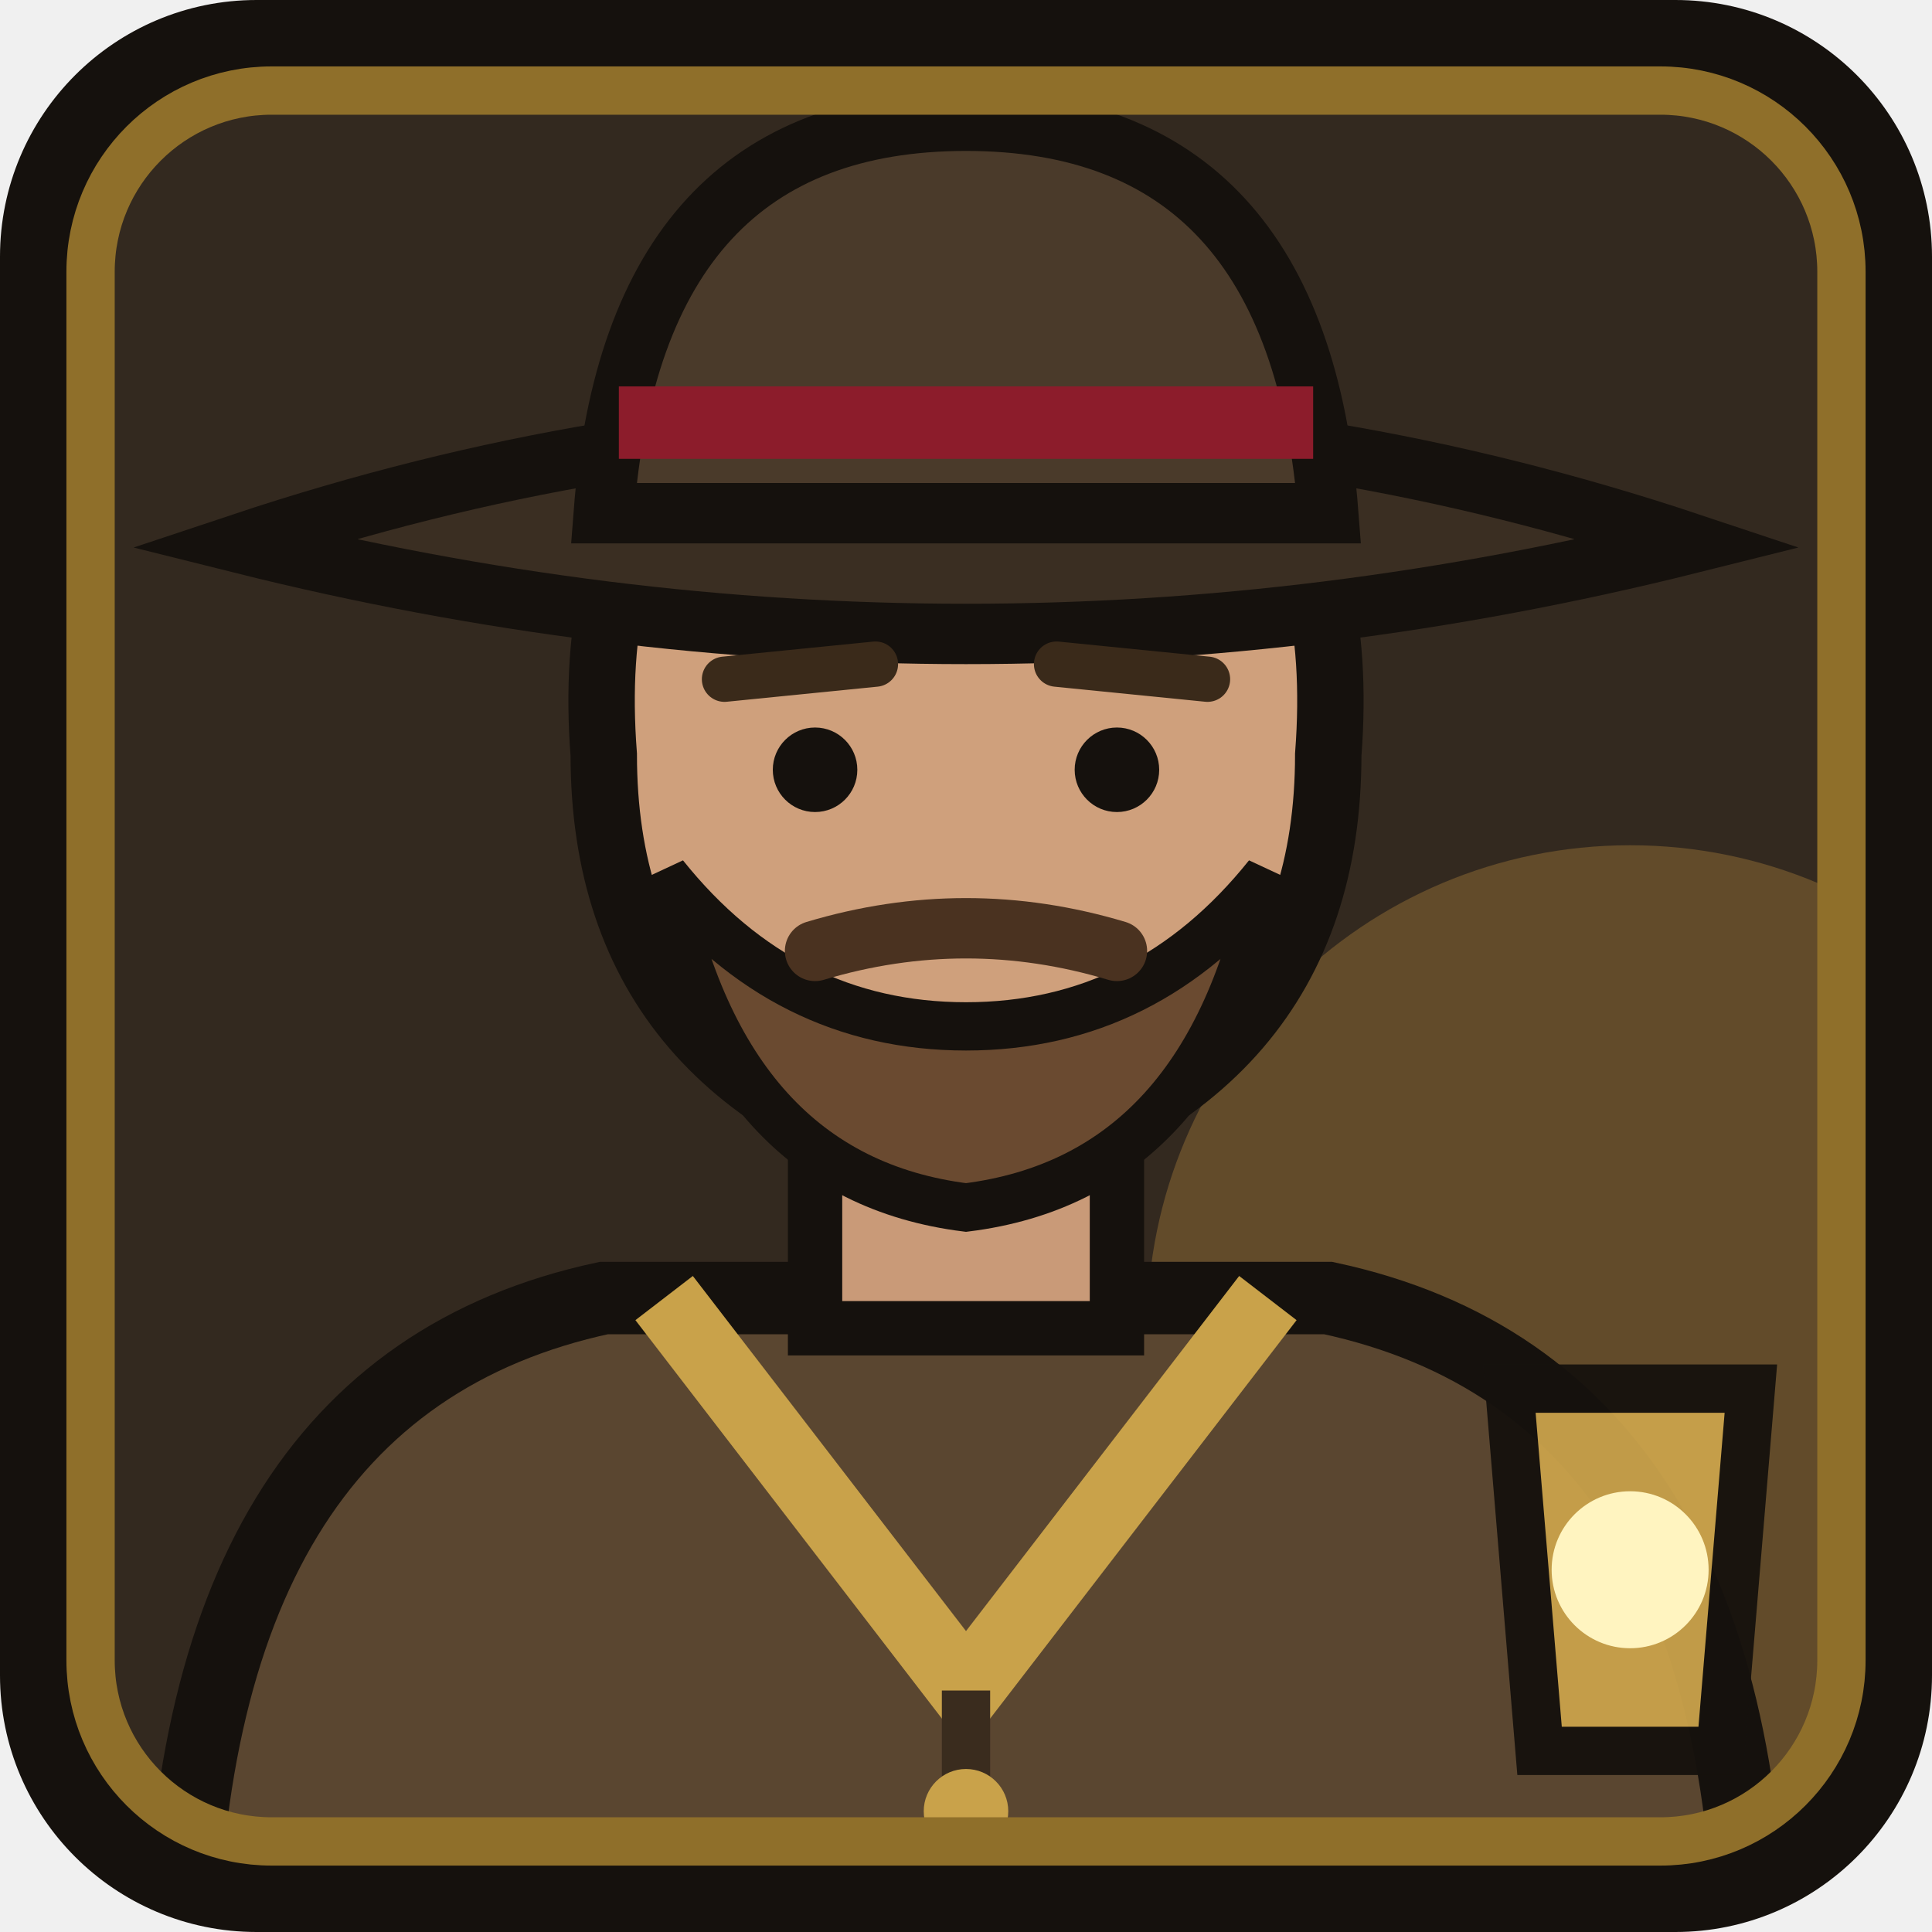
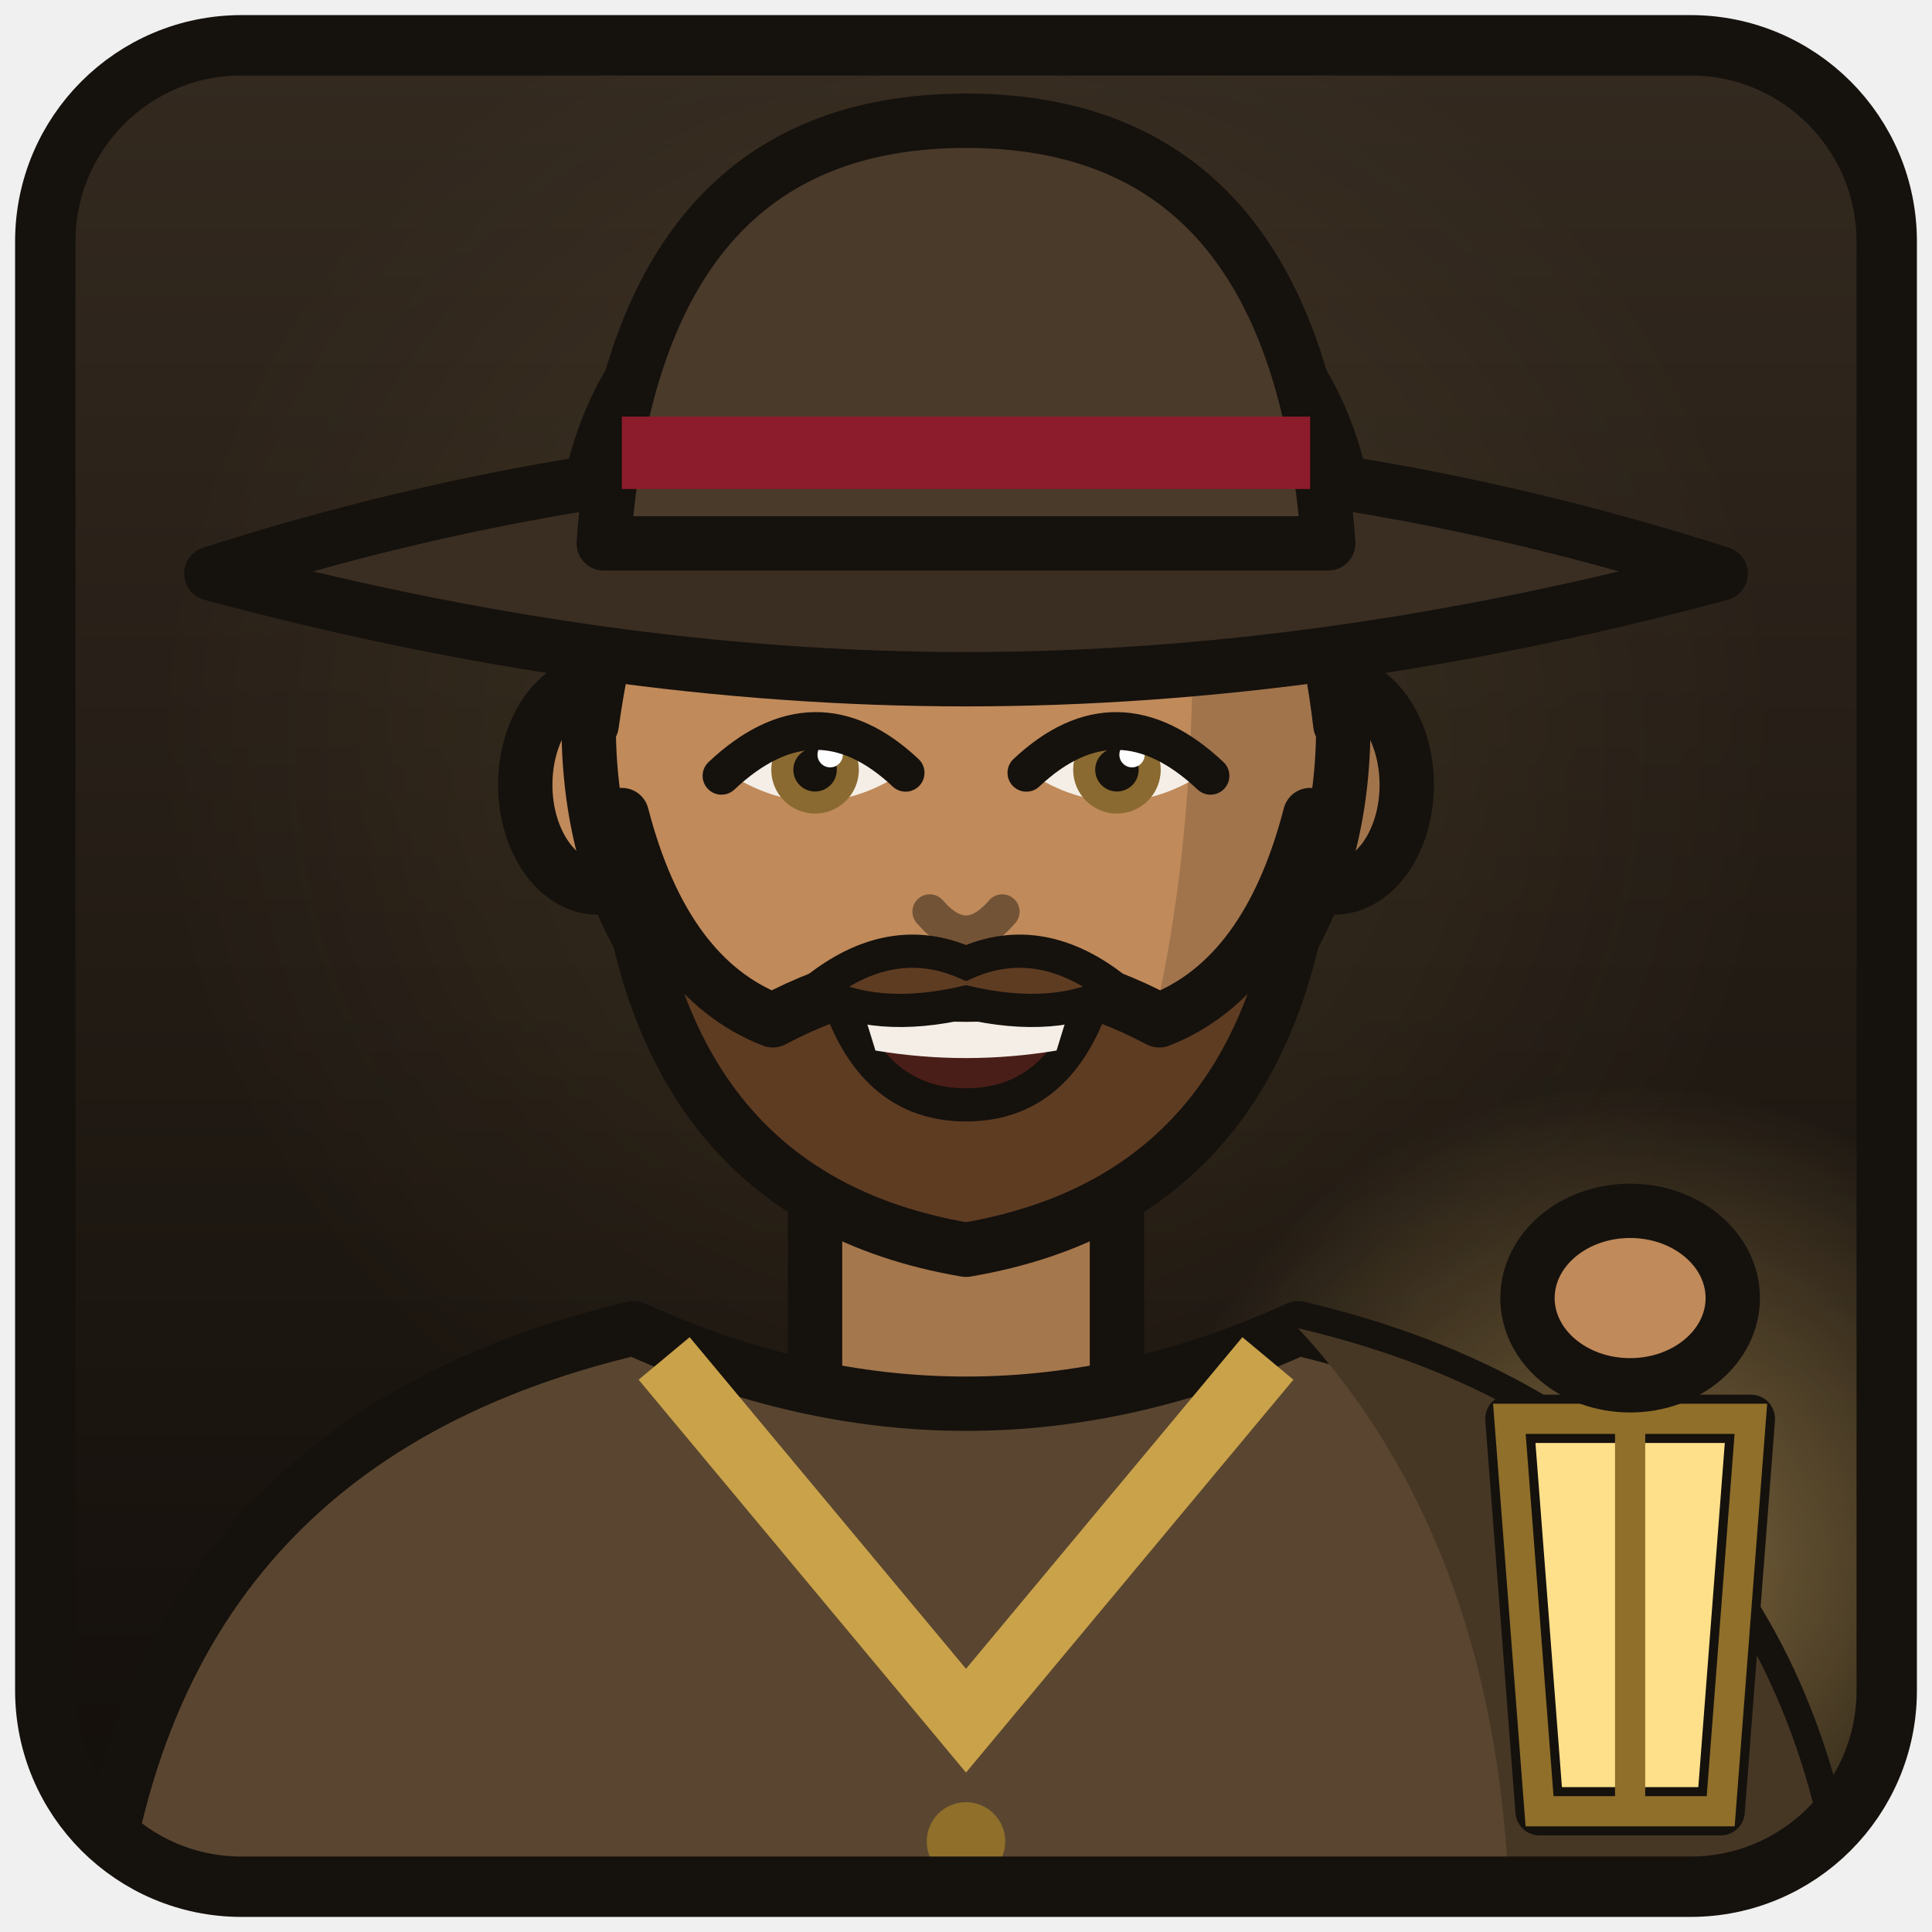
<svg xmlns="http://www.w3.org/2000/svg" width="256" height="256" viewBox="0 0 64 64">
-   <clipPath id="c">
-     <rect x="3" y="3" width="58" height="58" rx="6" />
-   </clipPath>
-   <rect x="1.5" y="1.5" width="61" height="61" rx="7" fill="#33291f" stroke="#15110d" stroke-width="3" />
+   <defs>
+     <linearGradient id="bg" x1="0" y1="0" x2="0" y2="1">
+       <stop offset="0" stop-color="#33291f" />
+       <stop offset="1" stop-color="#120e0a" />
+     </linearGradient>
+     <radialGradient id="lt" cx="0.5" cy="0.38" r="0.45">
+       <stop offset="0" stop-color="#ffd27a" stop-opacity="0.1" />
+       <stop offset="1" stop-color="#ffd27a" stop-opacity="0" />
+     </radialGradient>
+     <clipPath id="c">
+       <rect x="2" y="2" width="60" height="60" rx="6" />
+     </clipPath>
+   </defs>
+   <rect x="2" y="2" width="60" height="60" rx="6" fill="url(#bg)" />
  <g clip-path="url(#c)">
-     <circle cx="54" cy="44" r="16" fill="#f0b04a" opacity="0.25" />
-     <path d="M6 66 Q6 46 20 43 L44 43 Q58 46 58 66Z" fill="#5a4630" stroke="#15110d" stroke-width="2.4" />
-     <path d="M22 43 L32 56 L42 43" fill="none" stroke="#c9a24a" stroke-width="2.4" />
-     <path d="M32 56 L32 66" stroke="#3a2c1e" stroke-width="1.6" />
-     <circle cx="32" cy="60" r="1.4" fill="#c9a24a" />
-     <rect x="27" y="35" width="10" height="9" fill="#c99a78" stroke="#15110d" stroke-width="1.8" />
-     <path d="M20 25 Q19 12 32 11 Q45 12 44 25 Q44 36 32 39 Q20 36 20 25Z" fill="#cfa07c" stroke="#15110d" stroke-width="2.2" />
-     <path d="M22 29 Q24 39 32 40 Q40 39 42 29 Q38 34 32 34 Q26 34 22 29Z" fill="#6a4a30" stroke="#15110d" stroke-width="1.6" />
-     <path d="M27 31.5 Q32 30 37 31.5" fill="none" stroke="#4a3220" stroke-width="2" stroke-linecap="round" />
-     <path d="M8 18 Q32 10 56 18 Q44 21 32 21 Q20 21 8 18Z" fill="#3a2e22" stroke="#15110d" stroke-width="2" />
-     <path d="M20 17 Q21 4 32 4 Q43 4 44 17Z" fill="#4a3a2a" stroke="#15110d" stroke-width="2" />
-     <path d="M20.5 14 L43.5 14" stroke="#8c1c2b" stroke-width="2.4" />
-     <circle cx="27" cy="25.5" r="1.4" fill="#15110d" />
-     <circle cx="37" cy="25.5" r="1.4" fill="#15110d" />
-     <path d="M24 22.5 L29 22 M35 22 L40 22.5" stroke="#3a2a1a" stroke-width="1.5" stroke-linecap="round" />
-     <path d="M50 46 L58 46 L57 58 L51 58Z" fill="#c9a24a" stroke="#15110d" stroke-width="1.6" opacity="0.95" />
-     <circle cx="54" cy="52" r="2.6" fill="#fff4c0" />
+     <rect x="2" y="2" width="60" height="60" fill="url(#lt)" />
+     <defs>
+       <radialGradient id="g54_52">
+         <stop offset="0" stop-color="#ffd27a" stop-opacity="0.45" />
+         <stop offset="1" stop-color="#ffd27a" stop-opacity="0" />
+       </radialGradient>
+     </defs>
+     <circle cx="54" cy="52" r="16" fill="url(#g54_52)" />
+     <rect x="27.0" y="33" width="10" height="14" fill="#a5774d" stroke="#15110d" stroke-width="1.8" />
+     <path d="M3 66 Q4 48 21 44 Q32 49 43 44 Q60 48 61 66Z" fill="#5a4630" stroke="#15110d" stroke-width="1.8" stroke-linejoin="round" />
+     <path d="M43 44 Q60 48 61 66 L50 66 Q50.4 52 43 44Z" fill="#463725" />
+     <path fill="none" d="M22 45 L32 57 L42 45" stroke="#c9a24a" stroke-width="2.2" />
+     <circle cx="32" cy="61" r="1.3" fill="#8f6f2a" />
+     <ellipse cx="19.8" cy="26" rx="2.4" ry="3.4" fill="#c08a5a" stroke="#15110d" stroke-width="1.8" />
+     <ellipse cx="44.2" cy="26" rx="2.4" ry="3.4" fill="#a1744c" stroke="#15110d" stroke-width="1.8" />
+     <defs>
+       <clipPath id="face">
+         <path fill="none" d="M19.5 24 Q19 10 32 10 Q45 10 44.5 24 Q44.5 35 32 38.6 Q19.5 35 19.5 24Z" />
+       </clipPath>
+     </defs>
+     <path d="M19.5 24 Q19 10 32 10 Q45 10 44.5 24 Q44.5 35 32 38.6 Q19.5 35 19.5 24Z" fill="#c08a5a" />
+     <path d="M38.6 8 Q46 14 46 24 Q46 34 35.6 41 Q41.4 30 38.6 8Z" fill="#a1744c" clip-path="url(#face)" />
+     <path fill="none" d="M19.5 24 Q19 10 32 10 Q45 10 44.5 24 Q44.5 35 32 38.6 Q19.5 35 19.5 24Z" stroke="#15110d" stroke-width="1.8" stroke-linejoin="round" />
+     <path d="M24.1 25.6 Q27.0 23.08 29.9 25.6 Q27.0 27.49 24.1 25.6Z" fill="#f4eee6" />
+     <circle cx="27.0" cy="25.50" r="1.45" fill="#8a6a30" />
+     <circle cx="27.0" cy="25.50" r="0.72" fill="#15110d" />
+     <circle cx="27.5" cy="25.00" r="0.42" fill="#ffffff" />
+     <path fill="none" d="M23.9 25.7 Q27.0 22.78 30.0 25.6" stroke="#15110d" stroke-width="1.25" stroke-linecap="round" />
+     <path d="M39.9 25.6 Q37.0 23.08 34.1 25.6 Q37.0 27.49 39.9 25.6Z" fill="#f4eee6" />
+     <circle cx="37.0" cy="25.50" r="1.45" fill="#8a6a30" />
+     <circle cx="37.0" cy="25.50" r="0.72" fill="#15110d" />
+     <circle cx="37.5" cy="25.00" r="0.42" fill="#ffffff" />
+     <path fill="none" d="M40.1 25.7 Q37.0 22.78 34.0 25.6" stroke="#15110d" stroke-width="1.25" stroke-linecap="round" />
+     <path fill="none" d="M23.9 21.4 Q27.0 19.6 29.9 21.2" stroke="#462d1a" stroke-width="1.9" stroke-linecap="round" />
+     <path fill="none" d="M40.1 21.4 Q37.0 19.6 34.1 21.2" stroke="#462d1a" stroke-width="1.9" stroke-linecap="round" />
+     <path fill="none" d="M30.8 30.2 Q32 31.6 33.2 30.2" stroke="#735336" stroke-width="1.15" stroke-linecap="round" stroke-linejoin="round" />
+     <path d="M20.6 27 Q21.4 39.6 32 41.4 Q42.6 39.6 43.4 27 Q42 32.4 38.4 33.8 Q35 32 32 32.4 Q29 32 25.6 33.8 Q22 32.4 20.6 27Z" fill="#5e3c22" stroke="#15110d" stroke-width="1.8" stroke-linejoin="round" />
+     <path d="M27.8 33.2 Q32 34.0 36.2 33.2 Q35 36.6 32 36.6 Q29 36.6 27.8 33.2Z" fill="#4a1e18" stroke="#15110d" stroke-width="1.1" stroke-linejoin="round" />
+     <path d="M28.6 33.5 Q32 34.2 35.4 33.5 L35 34.8 Q32 35.3 29 34.8Z" fill="#f4eee6" />
+     <path d="M27 32.8 Q29.5 30.8 32 31.9 Q34.5 30.8 37 32.8 Q35 33.9 32 33.2 Q29 33.9 27 32.8Z" fill="#5e3c22" stroke="#15110d" stroke-width="1.1" />
+     <path d="M19.6 24 Q17 8 32 7.5 Q47 8 44.4 24 Q43.4 15.4 38.6 13.6 Q32 16 25.2 13.6 Q20.8 15.4 19.6 24Z" fill="#5e3c22" stroke="#15110d" stroke-width="1.8" stroke-linejoin="round" />
+     <path fill="none" d="M25 11.4 Q29 9.6 34 9.8" stroke="#764b2a" stroke-width="1.1" opacity="0.6" stroke-linecap="round" />
+     <path d="M7 19 Q32 11 57 19 Q44 22.5 32 22.5 Q20 22.5 7 19Z" fill="#3a2e22" stroke="#15110d" stroke-width="1.8" stroke-linejoin="round" />
+     <path d="M20 18 Q21 4 32 4 Q43 4 44 18Z" fill="#4a3a2a" stroke="#15110d" stroke-width="1.8" stroke-linejoin="round" />
+     <path fill="none" d="M20.6 15 L43.4 15" stroke="#8c1c2b" stroke-width="2.4" />
+     <path fill="none" d="M54 44 L54 47" stroke="#15110d" stroke-width="1.2" />
+     <path d="M50 47 L58 47 L57 60 L51 60Z" fill="#ffe08a" stroke="#15110d" stroke-width="1.6" stroke-linejoin="round" />
+     <path fill="none" d="M50 47 L58 47 L57 60 L51 60Z M54 47 L54 60" stroke="#8f6f2a" stroke-width="1" />
+     <ellipse cx="54" cy="43" rx="3.4" ry="2.89" fill="#c08a5a" stroke="#15110d" stroke-width="1.8" />
  </g>
-   <rect x="3" y="3" width="58" height="58" rx="6" fill="none" stroke="#8f6f2a" stroke-width="1.6" />
+   <rect x="1.5" y="1.5" width="61" height="61" rx="6.5" fill="none" stroke="#15110d" stroke-width="2" />
</svg>
